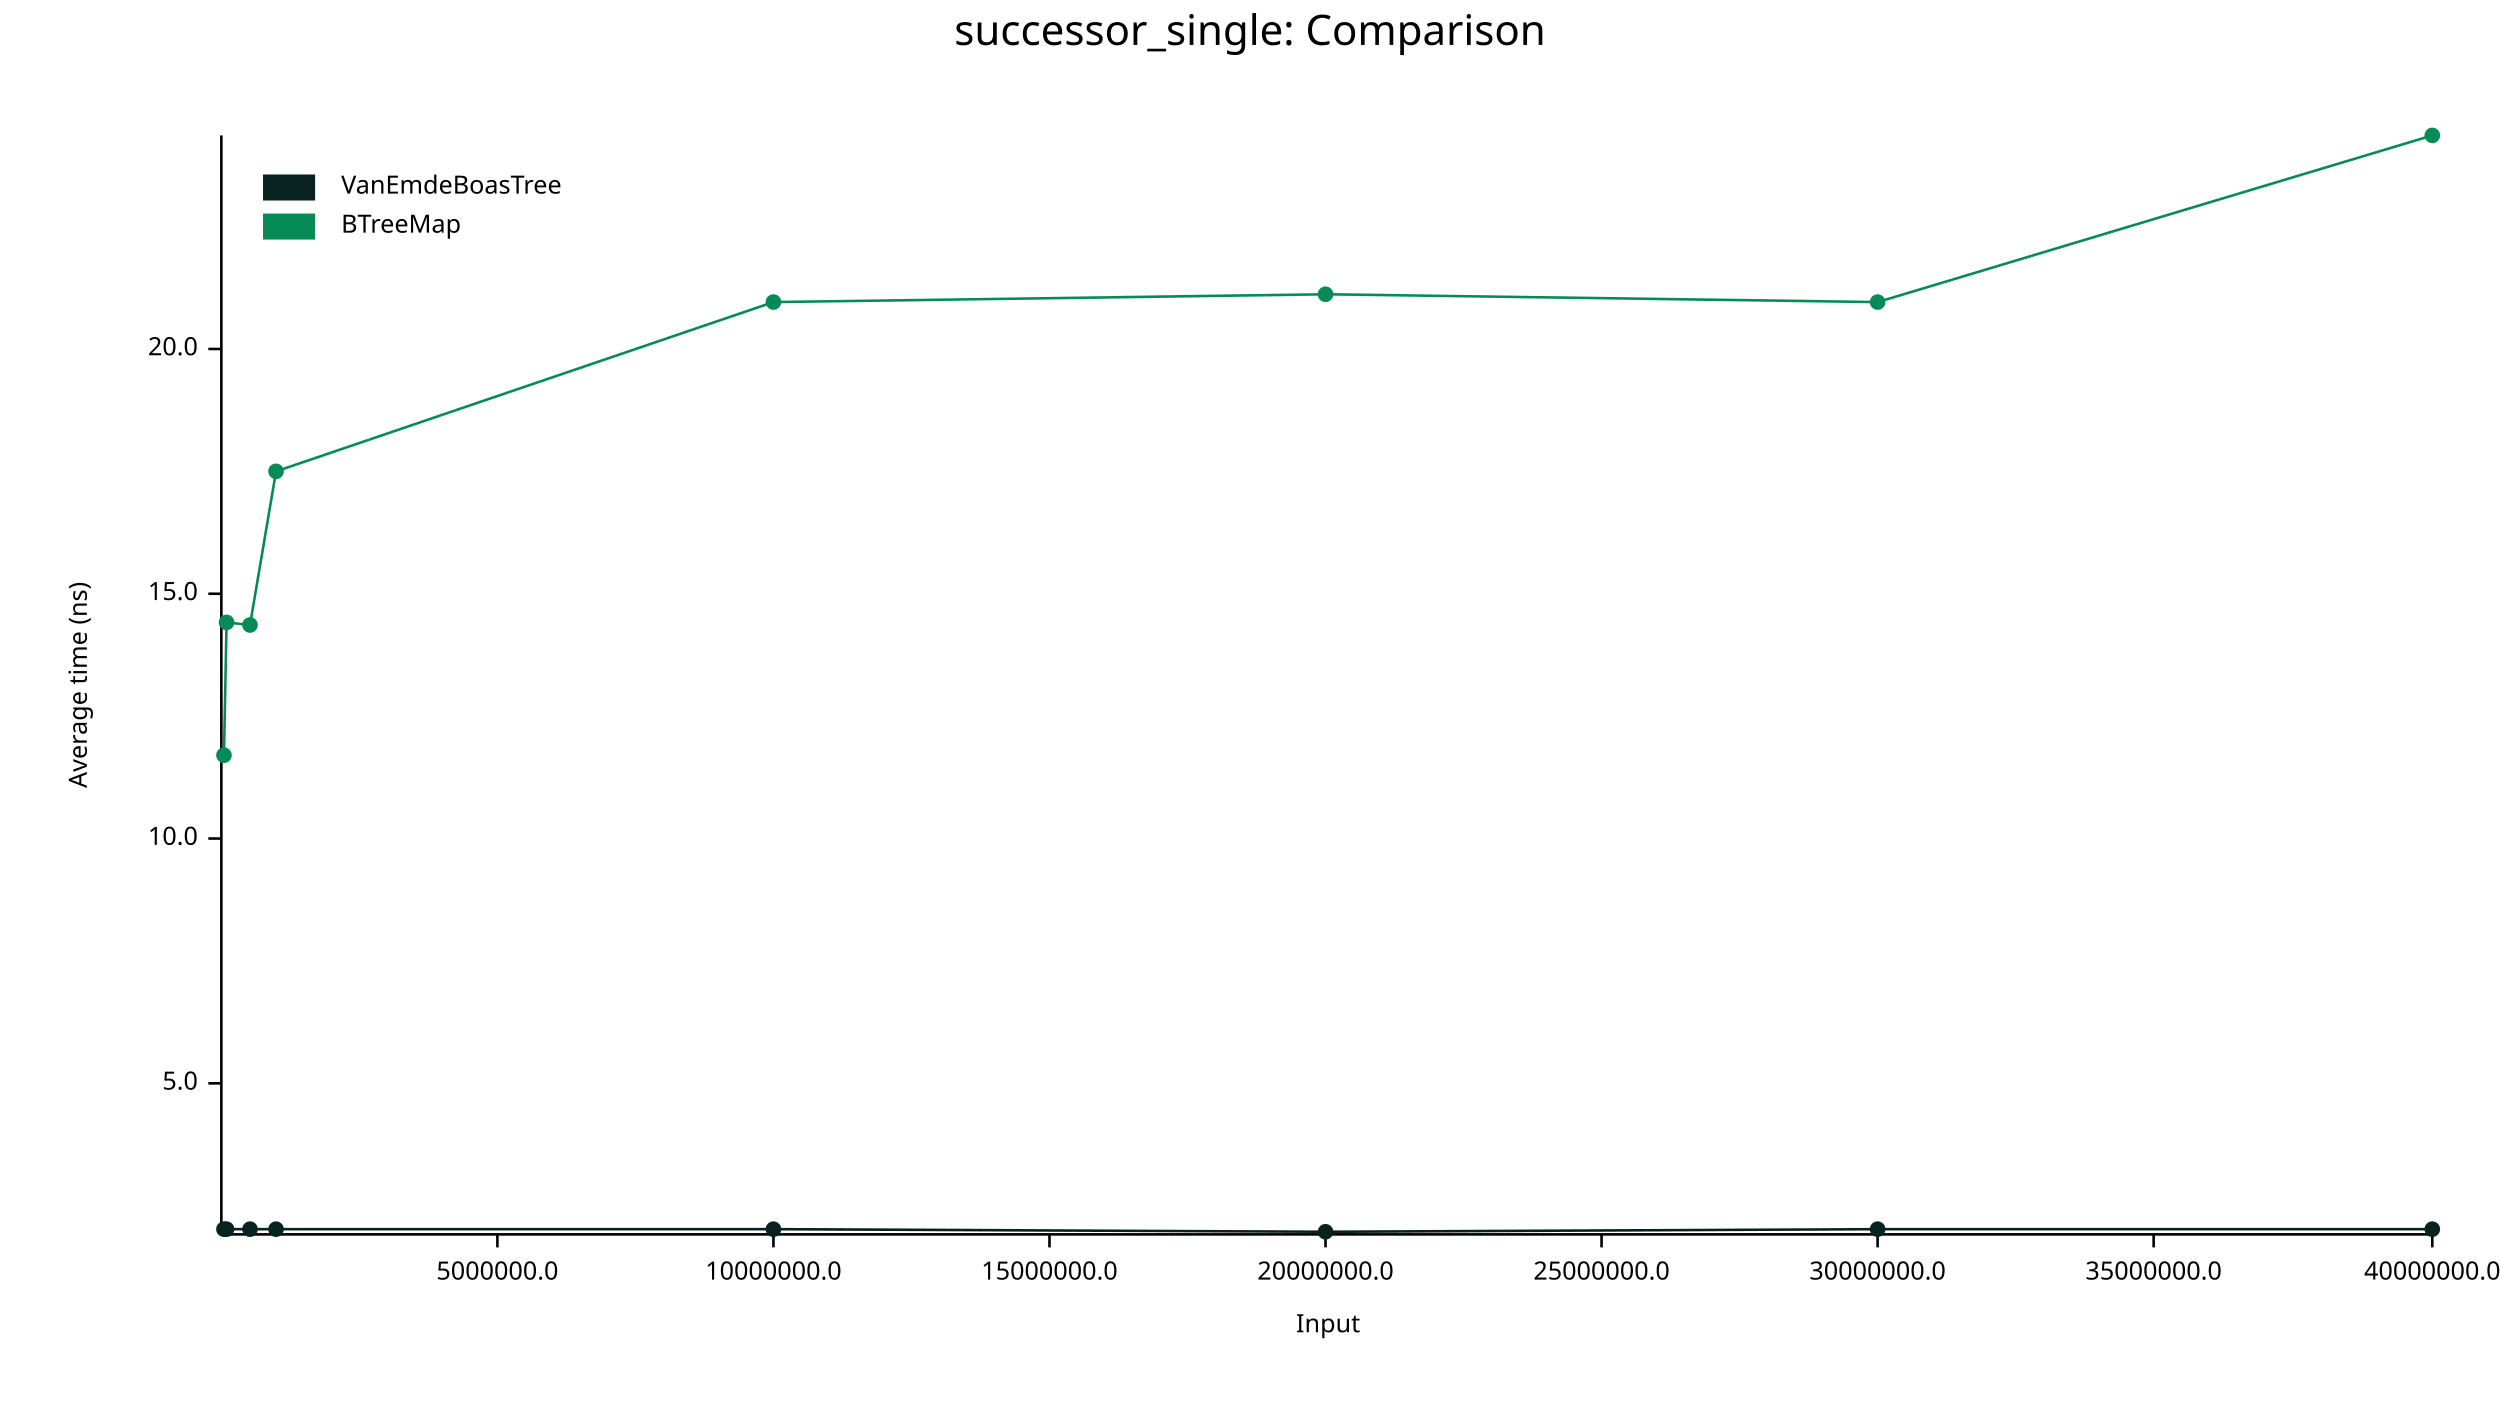
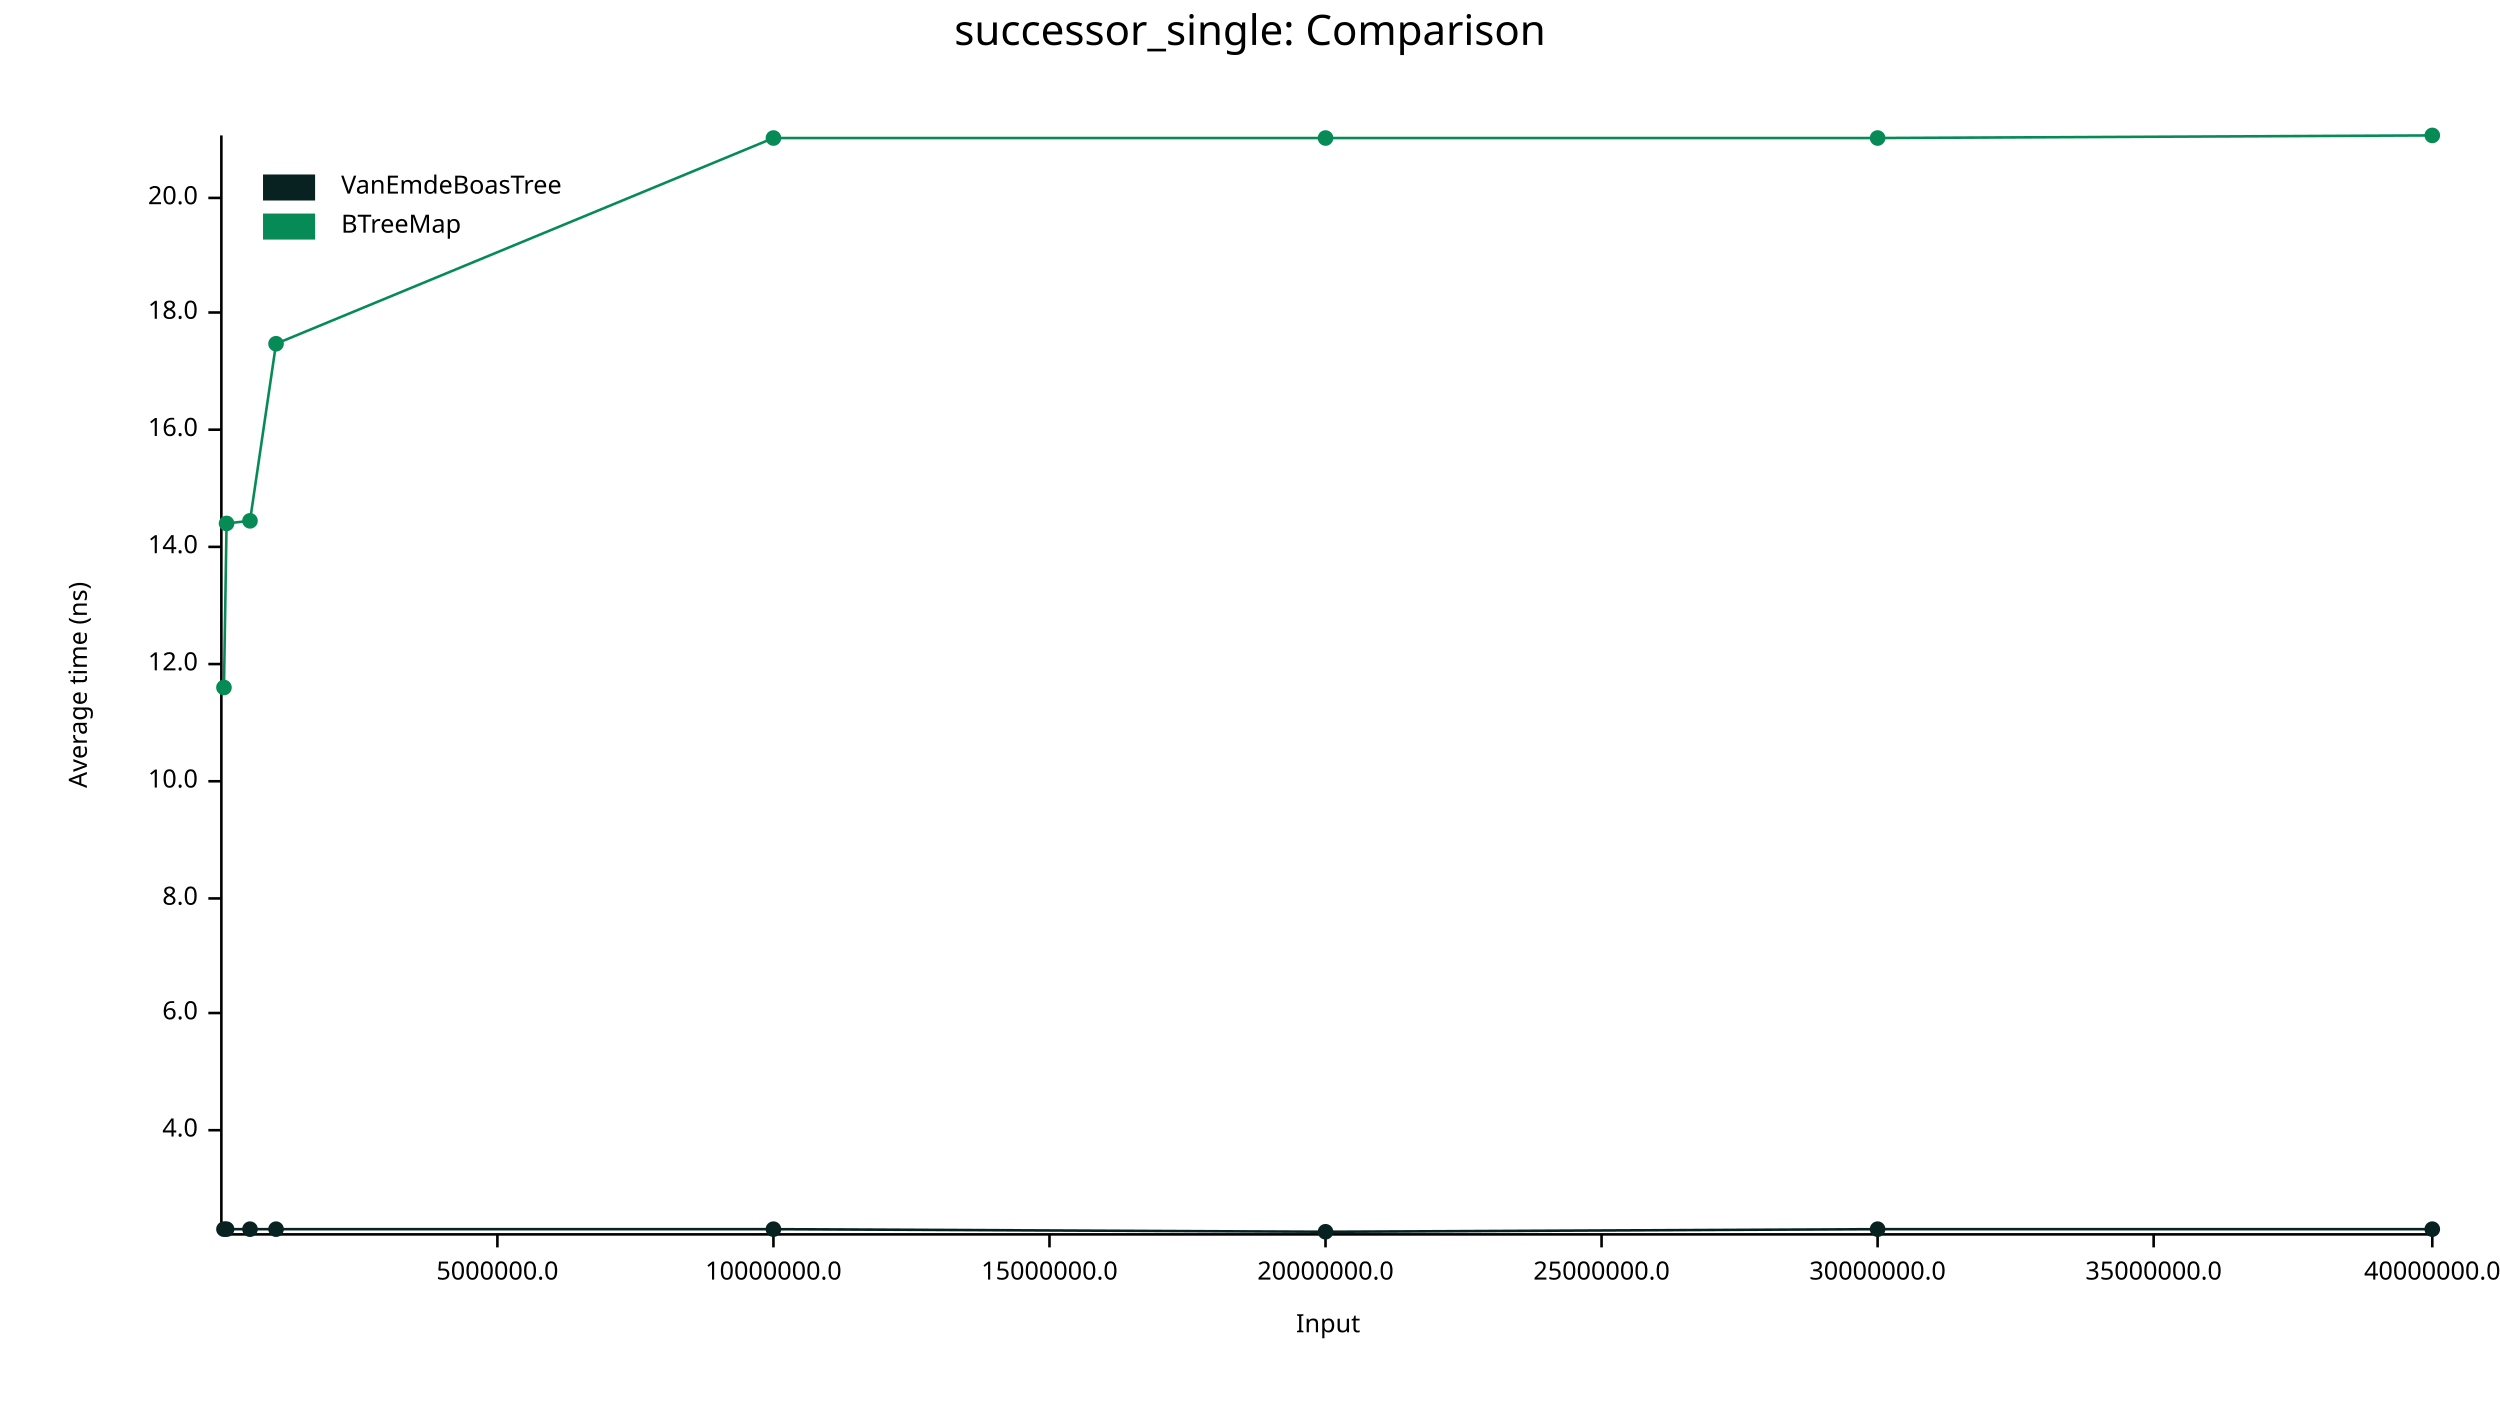
<svg xmlns="http://www.w3.org/2000/svg" width="960" height="540" viewBox="0 0 960 540">
  <text x="480" y="5" dy="0.76em" text-anchor="middle" font-family="sans-serif" font-size="16.129" opacity="1" fill="#000000">
successor_single: Comparison
</text>
  <text x="26" y="263" dy="0.76em" text-anchor="middle" font-family="sans-serif" font-size="9.677" opacity="1" fill="#000000" transform="rotate(270, 26, 263)">
Average time (ns)
</text>
  <text x="510" y="514" dy="-0.5ex" text-anchor="middle" font-family="sans-serif" font-size="9.677" opacity="1" fill="#000000">
Input
</text>
  <polyline fill="none" opacity="1" stroke="#000000" stroke-width="1" points="85,52 85,474 " />
-   <text x="76" y="416" dy="0.5ex" text-anchor="end" font-family="sans-serif" font-size="9.677" opacity="1" fill="#000000">
- 5.0
+   <text x="76" y="434" dy="0.5ex" text-anchor="end" font-family="sans-serif" font-size="9.677" opacity="1" fill="#000000">
+ 4.0
</text>
-   <polyline fill="none" opacity="1" stroke="#000000" stroke-width="1" points="80,416 85,416 " />
-   <text x="76" y="322" dy="0.5ex" text-anchor="end" font-family="sans-serif" font-size="9.677" opacity="1" fill="#000000">
+   <polyline fill="none" opacity="1" stroke="#000000" stroke-width="1" points="80,434 85,434 " />
+   <text x="76" y="389" dy="0.5ex" text-anchor="end" font-family="sans-serif" font-size="9.677" opacity="1" fill="#000000">
+ 6.0
+ </text>
+   <polyline fill="none" opacity="1" stroke="#000000" stroke-width="1" points="80,389 85,389 " />
+   <text x="76" y="345" dy="0.5ex" text-anchor="end" font-family="sans-serif" font-size="9.677" opacity="1" fill="#000000">
+ 8.0
+ </text>
+   <polyline fill="none" opacity="1" stroke="#000000" stroke-width="1" points="80,345 85,345 " />
+   <text x="76" y="300" dy="0.5ex" text-anchor="end" font-family="sans-serif" font-size="9.677" opacity="1" fill="#000000">
10.0
</text>
-   <polyline fill="none" opacity="1" stroke="#000000" stroke-width="1" points="80,322 85,322 " />
-   <text x="76" y="228" dy="0.5ex" text-anchor="end" font-family="sans-serif" font-size="9.677" opacity="1" fill="#000000">
- 15.0
+   <polyline fill="none" opacity="1" stroke="#000000" stroke-width="1" points="80,300 85,300 " />
+   <text x="76" y="255" dy="0.5ex" text-anchor="end" font-family="sans-serif" font-size="9.677" opacity="1" fill="#000000">
+ 12.0
</text>
-   <polyline fill="none" opacity="1" stroke="#000000" stroke-width="1" points="80,228 85,228 " />
-   <text x="76" y="134" dy="0.5ex" text-anchor="end" font-family="sans-serif" font-size="9.677" opacity="1" fill="#000000">
+   <polyline fill="none" opacity="1" stroke="#000000" stroke-width="1" points="80,255 85,255 " />
+   <text x="76" y="210" dy="0.5ex" text-anchor="end" font-family="sans-serif" font-size="9.677" opacity="1" fill="#000000">
+ 14.0
+ </text>
+   <polyline fill="none" opacity="1" stroke="#000000" stroke-width="1" points="80,210 85,210 " />
+   <text x="76" y="165" dy="0.5ex" text-anchor="end" font-family="sans-serif" font-size="9.677" opacity="1" fill="#000000">
+ 16.0
+ </text>
+   <polyline fill="none" opacity="1" stroke="#000000" stroke-width="1" points="80,165 85,165 " />
+   <text x="76" y="120" dy="0.5ex" text-anchor="end" font-family="sans-serif" font-size="9.677" opacity="1" fill="#000000">
+ 18.0
+ </text>
+   <polyline fill="none" opacity="1" stroke="#000000" stroke-width="1" points="80,120 85,120 " />
+   <text x="76" y="76" dy="0.5ex" text-anchor="end" font-family="sans-serif" font-size="9.677" opacity="1" fill="#000000">
20.0
</text>
-   <polyline fill="none" opacity="1" stroke="#000000" stroke-width="1" points="80,134 85,134 " />
+   <polyline fill="none" opacity="1" stroke="#000000" stroke-width="1" points="80,76 85,76 " />
  <polyline fill="none" opacity="1" stroke="#000000" stroke-width="1" points="86,474 934,474 " />
  <text x="191" y="484" dy="0.76em" text-anchor="middle" font-family="sans-serif" font-size="9.677" opacity="1" fill="#000000">
5000000.0
</text>
  <polyline fill="none" opacity="1" stroke="#000000" stroke-width="1" points="191,474 191,479 " />
  <text x="297" y="484" dy="0.76em" text-anchor="middle" font-family="sans-serif" font-size="9.677" opacity="1" fill="#000000">
10000000.0
</text>
  <polyline fill="none" opacity="1" stroke="#000000" stroke-width="1" points="297,474 297,479 " />
  <text x="403" y="484" dy="0.76em" text-anchor="middle" font-family="sans-serif" font-size="9.677" opacity="1" fill="#000000">
15000000.0
</text>
  <polyline fill="none" opacity="1" stroke="#000000" stroke-width="1" points="403,474 403,479 " />
  <text x="509" y="484" dy="0.76em" text-anchor="middle" font-family="sans-serif" font-size="9.677" opacity="1" fill="#000000">
20000000.0
</text>
  <polyline fill="none" opacity="1" stroke="#000000" stroke-width="1" points="509,474 509,479 " />
  <text x="615" y="484" dy="0.76em" text-anchor="middle" font-family="sans-serif" font-size="9.677" opacity="1" fill="#000000">
25000000.0
</text>
  <polyline fill="none" opacity="1" stroke="#000000" stroke-width="1" points="615,474 615,479 " />
  <text x="721" y="484" dy="0.76em" text-anchor="middle" font-family="sans-serif" font-size="9.677" opacity="1" fill="#000000">
30000000.0
</text>
  <polyline fill="none" opacity="1" stroke="#000000" stroke-width="1" points="721,474 721,479 " />
  <text x="827" y="484" dy="0.76em" text-anchor="middle" font-family="sans-serif" font-size="9.677" opacity="1" fill="#000000">
35000000.0
</text>
  <polyline fill="none" opacity="1" stroke="#000000" stroke-width="1" points="827,474 827,479 " />
  <text x="934" y="484" dy="0.76em" text-anchor="middle" font-family="sans-serif" font-size="9.677" opacity="1" fill="#000000">
40000000.0
</text>
  <polyline fill="none" opacity="1" stroke="#000000" stroke-width="1" points="934,474 934,479 " />
  <circle cx="86" cy="472" r="3" opacity="1" fill="#082222" stroke="none" stroke-width="1" />
  <circle cx="87" cy="472" r="3" opacity="1" fill="#082222" stroke="none" stroke-width="1" />
  <circle cx="96" cy="472" r="3" opacity="1" fill="#082222" stroke="none" stroke-width="1" />
  <circle cx="106" cy="472" r="3" opacity="1" fill="#082222" stroke="none" stroke-width="1" />
  <circle cx="297" cy="472" r="3" opacity="1" fill="#082222" stroke="none" stroke-width="1" />
  <circle cx="509" cy="473" r="3" opacity="1" fill="#082222" stroke="none" stroke-width="1" />
  <circle cx="721" cy="472" r="3" opacity="1" fill="#082222" stroke="none" stroke-width="1" />
  <circle cx="934" cy="472" r="3" opacity="1" fill="#082222" stroke="none" stroke-width="1" />
  <polyline fill="none" opacity="1" stroke="#082222" stroke-width="1" points="86,472 87,472 96,472 106,472 297,472 509,473 721,472 934,472 " />
-   <circle cx="86" cy="290" r="3" opacity="1" fill="#068B57" stroke="none" stroke-width="1" />
-   <circle cx="87" cy="239" r="3" opacity="1" fill="#068B57" stroke="none" stroke-width="1" />
-   <circle cx="96" cy="240" r="3" opacity="1" fill="#068B57" stroke="none" stroke-width="1" />
-   <circle cx="106" cy="181" r="3" opacity="1" fill="#068B57" stroke="none" stroke-width="1" />
-   <circle cx="297" cy="116" r="3" opacity="1" fill="#068B57" stroke="none" stroke-width="1" />
-   <circle cx="509" cy="113" r="3" opacity="1" fill="#068B57" stroke="none" stroke-width="1" />
-   <circle cx="721" cy="116" r="3" opacity="1" fill="#068B57" stroke="none" stroke-width="1" />
+   <circle cx="86" cy="264" r="3" opacity="1" fill="#068B57" stroke="none" stroke-width="1" />
+   <circle cx="87" cy="201" r="3" opacity="1" fill="#068B57" stroke="none" stroke-width="1" />
+   <circle cx="96" cy="200" r="3" opacity="1" fill="#068B57" stroke="none" stroke-width="1" />
+   <circle cx="106" cy="132" r="3" opacity="1" fill="#068B57" stroke="none" stroke-width="1" />
+   <circle cx="297" cy="53" r="3" opacity="1" fill="#068B57" stroke="none" stroke-width="1" />
+   <circle cx="509" cy="53" r="3" opacity="1" fill="#068B57" stroke="none" stroke-width="1" />
+   <circle cx="721" cy="53" r="3" opacity="1" fill="#068B57" stroke="none" stroke-width="1" />
  <circle cx="934" cy="52" r="3" opacity="1" fill="#068B57" stroke="none" stroke-width="1" />
-   <polyline fill="none" opacity="1" stroke="#068B57" stroke-width="1" points="86,290 87,239 96,240 106,181 297,116 509,113 721,116 934,52 " />
+   <polyline fill="none" opacity="1" stroke="#068B57" stroke-width="1" points="86,264 87,201 96,200 106,132 297,53 509,53 721,53 934,52 " />
  <text x="131" y="67" dy="0.76em" text-anchor="start" font-family="sans-serif" font-size="9.677" opacity="1" fill="#000000">
VanEmdeBoasTree
</text>
  <text x="131" y="82" dy="0.76em" text-anchor="start" font-family="sans-serif" font-size="9.677" opacity="1" fill="#000000">
BTreeMap
</text>
  <rect x="101" y="67" width="20" height="10" opacity="1" fill="#082222" stroke="none" />
  <rect x="101" y="82" width="20" height="10" opacity="1" fill="#068B57" stroke="none" />
</svg>
